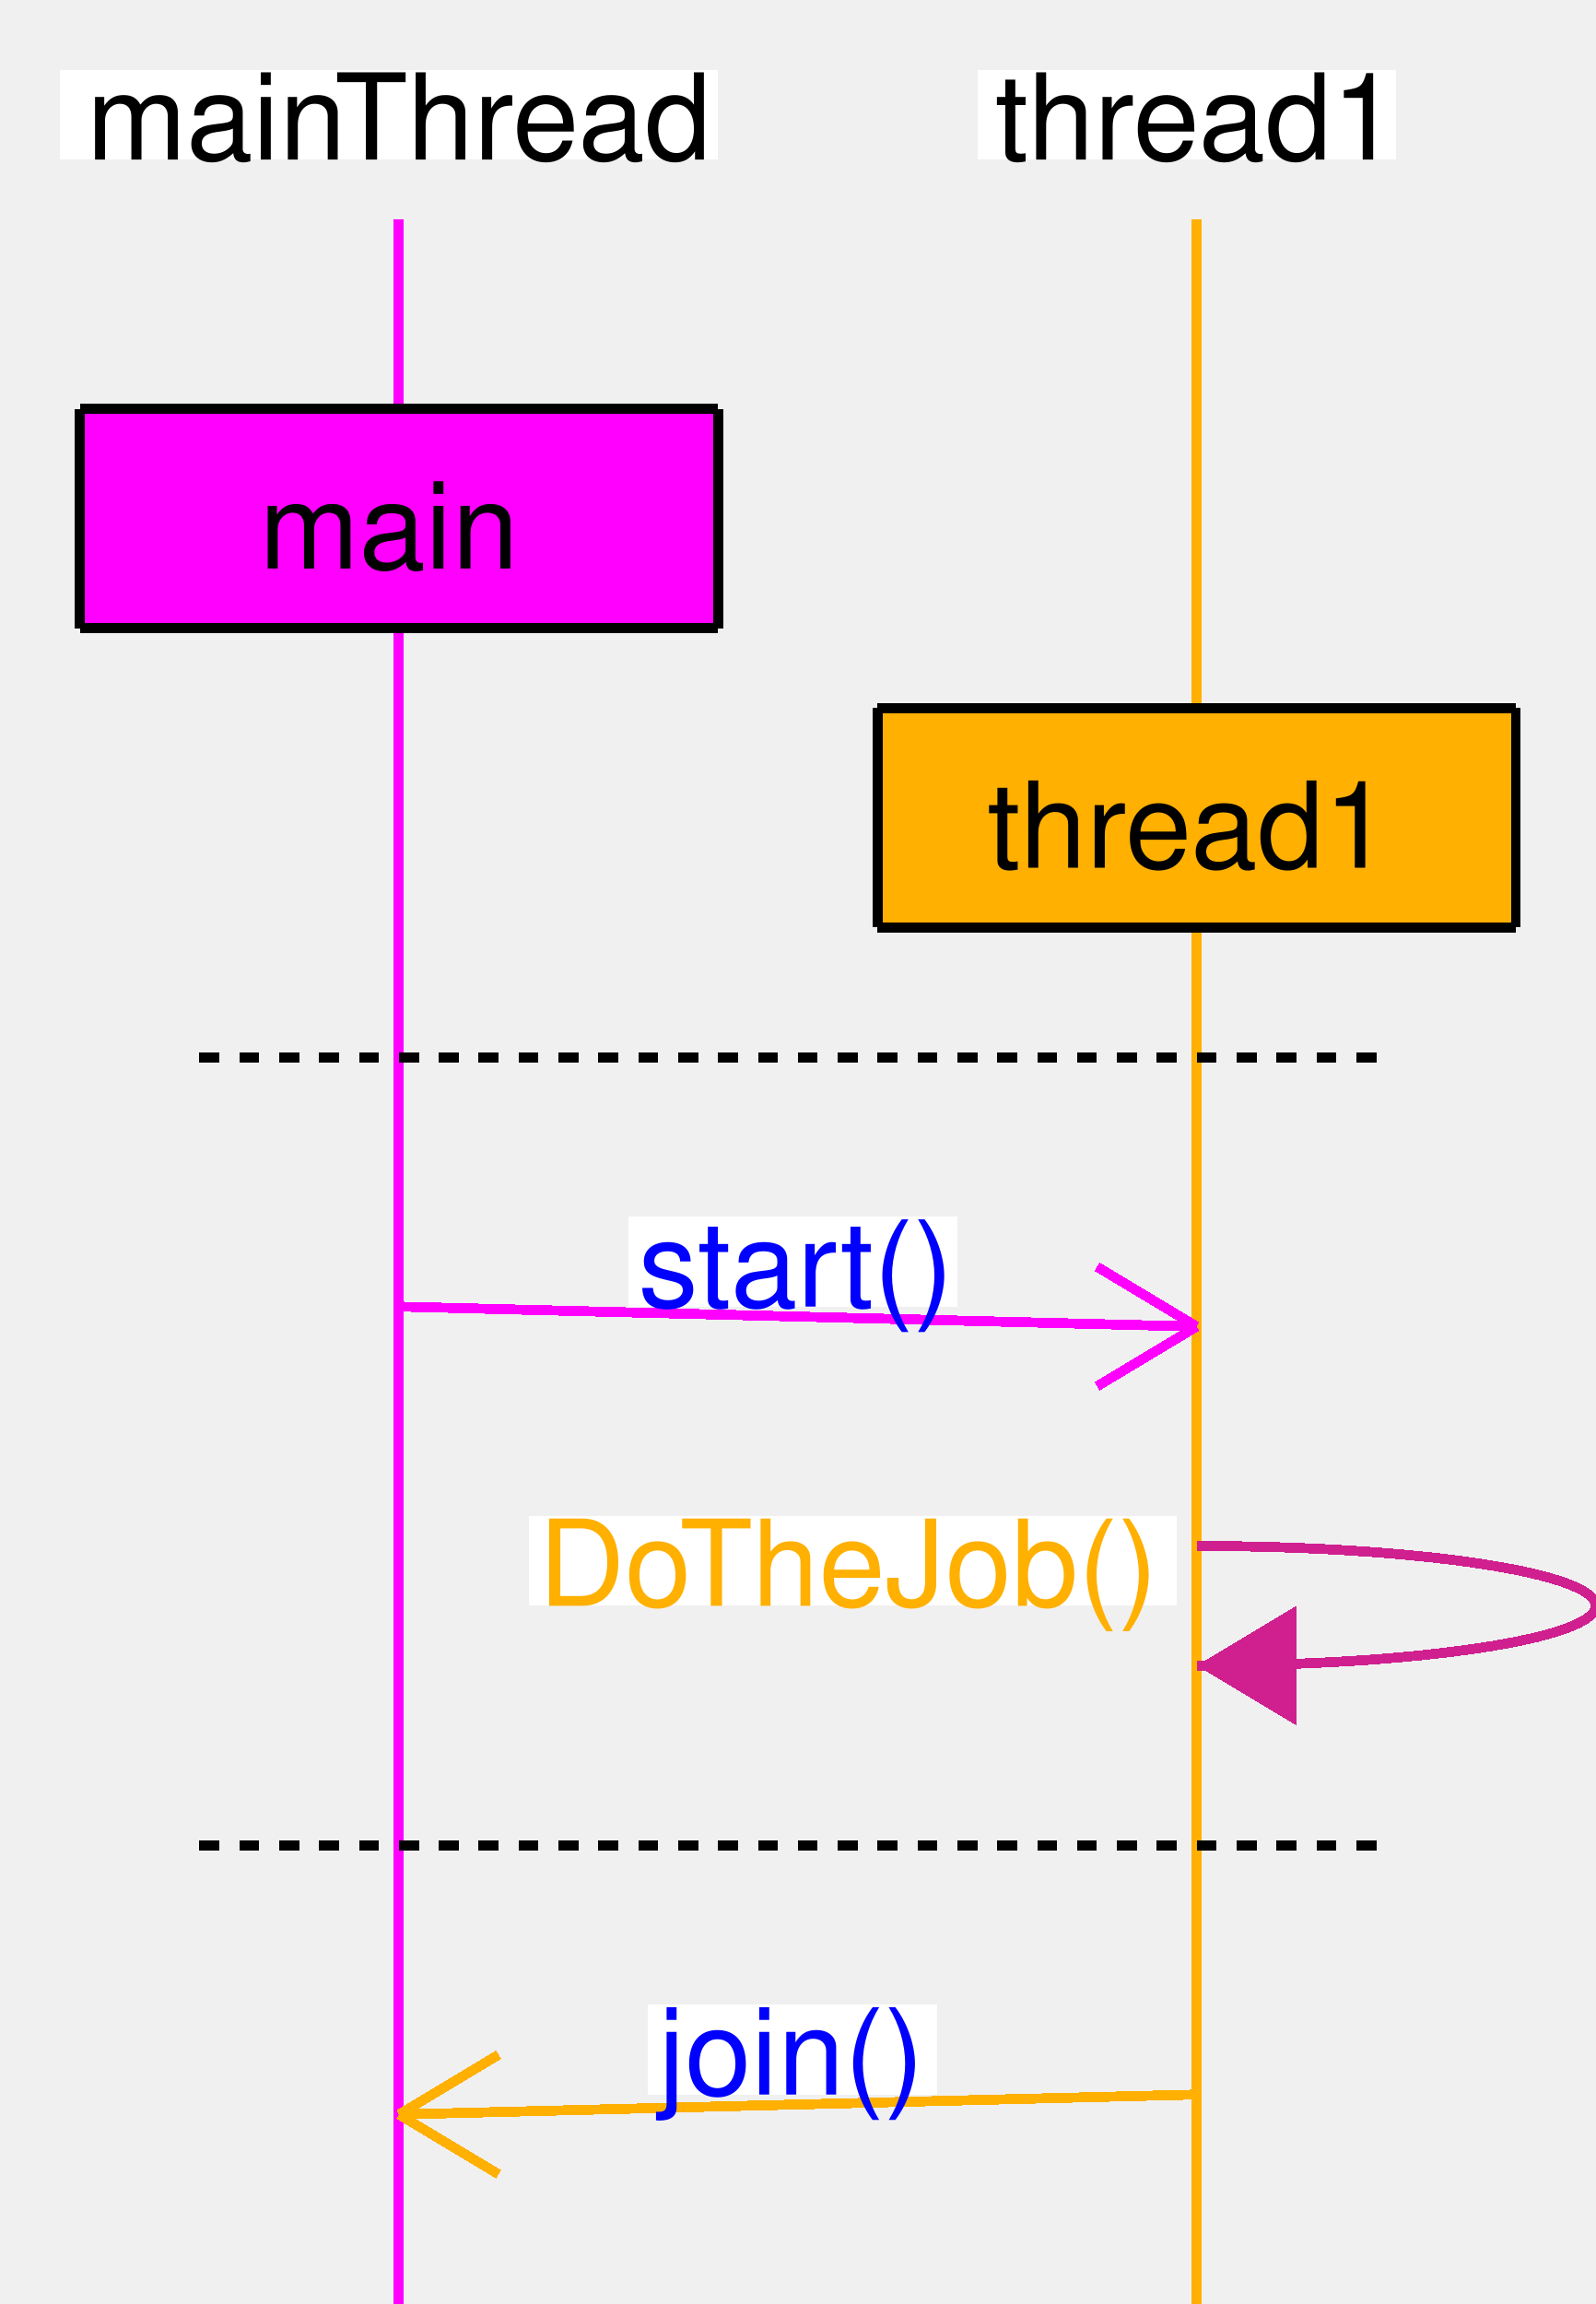
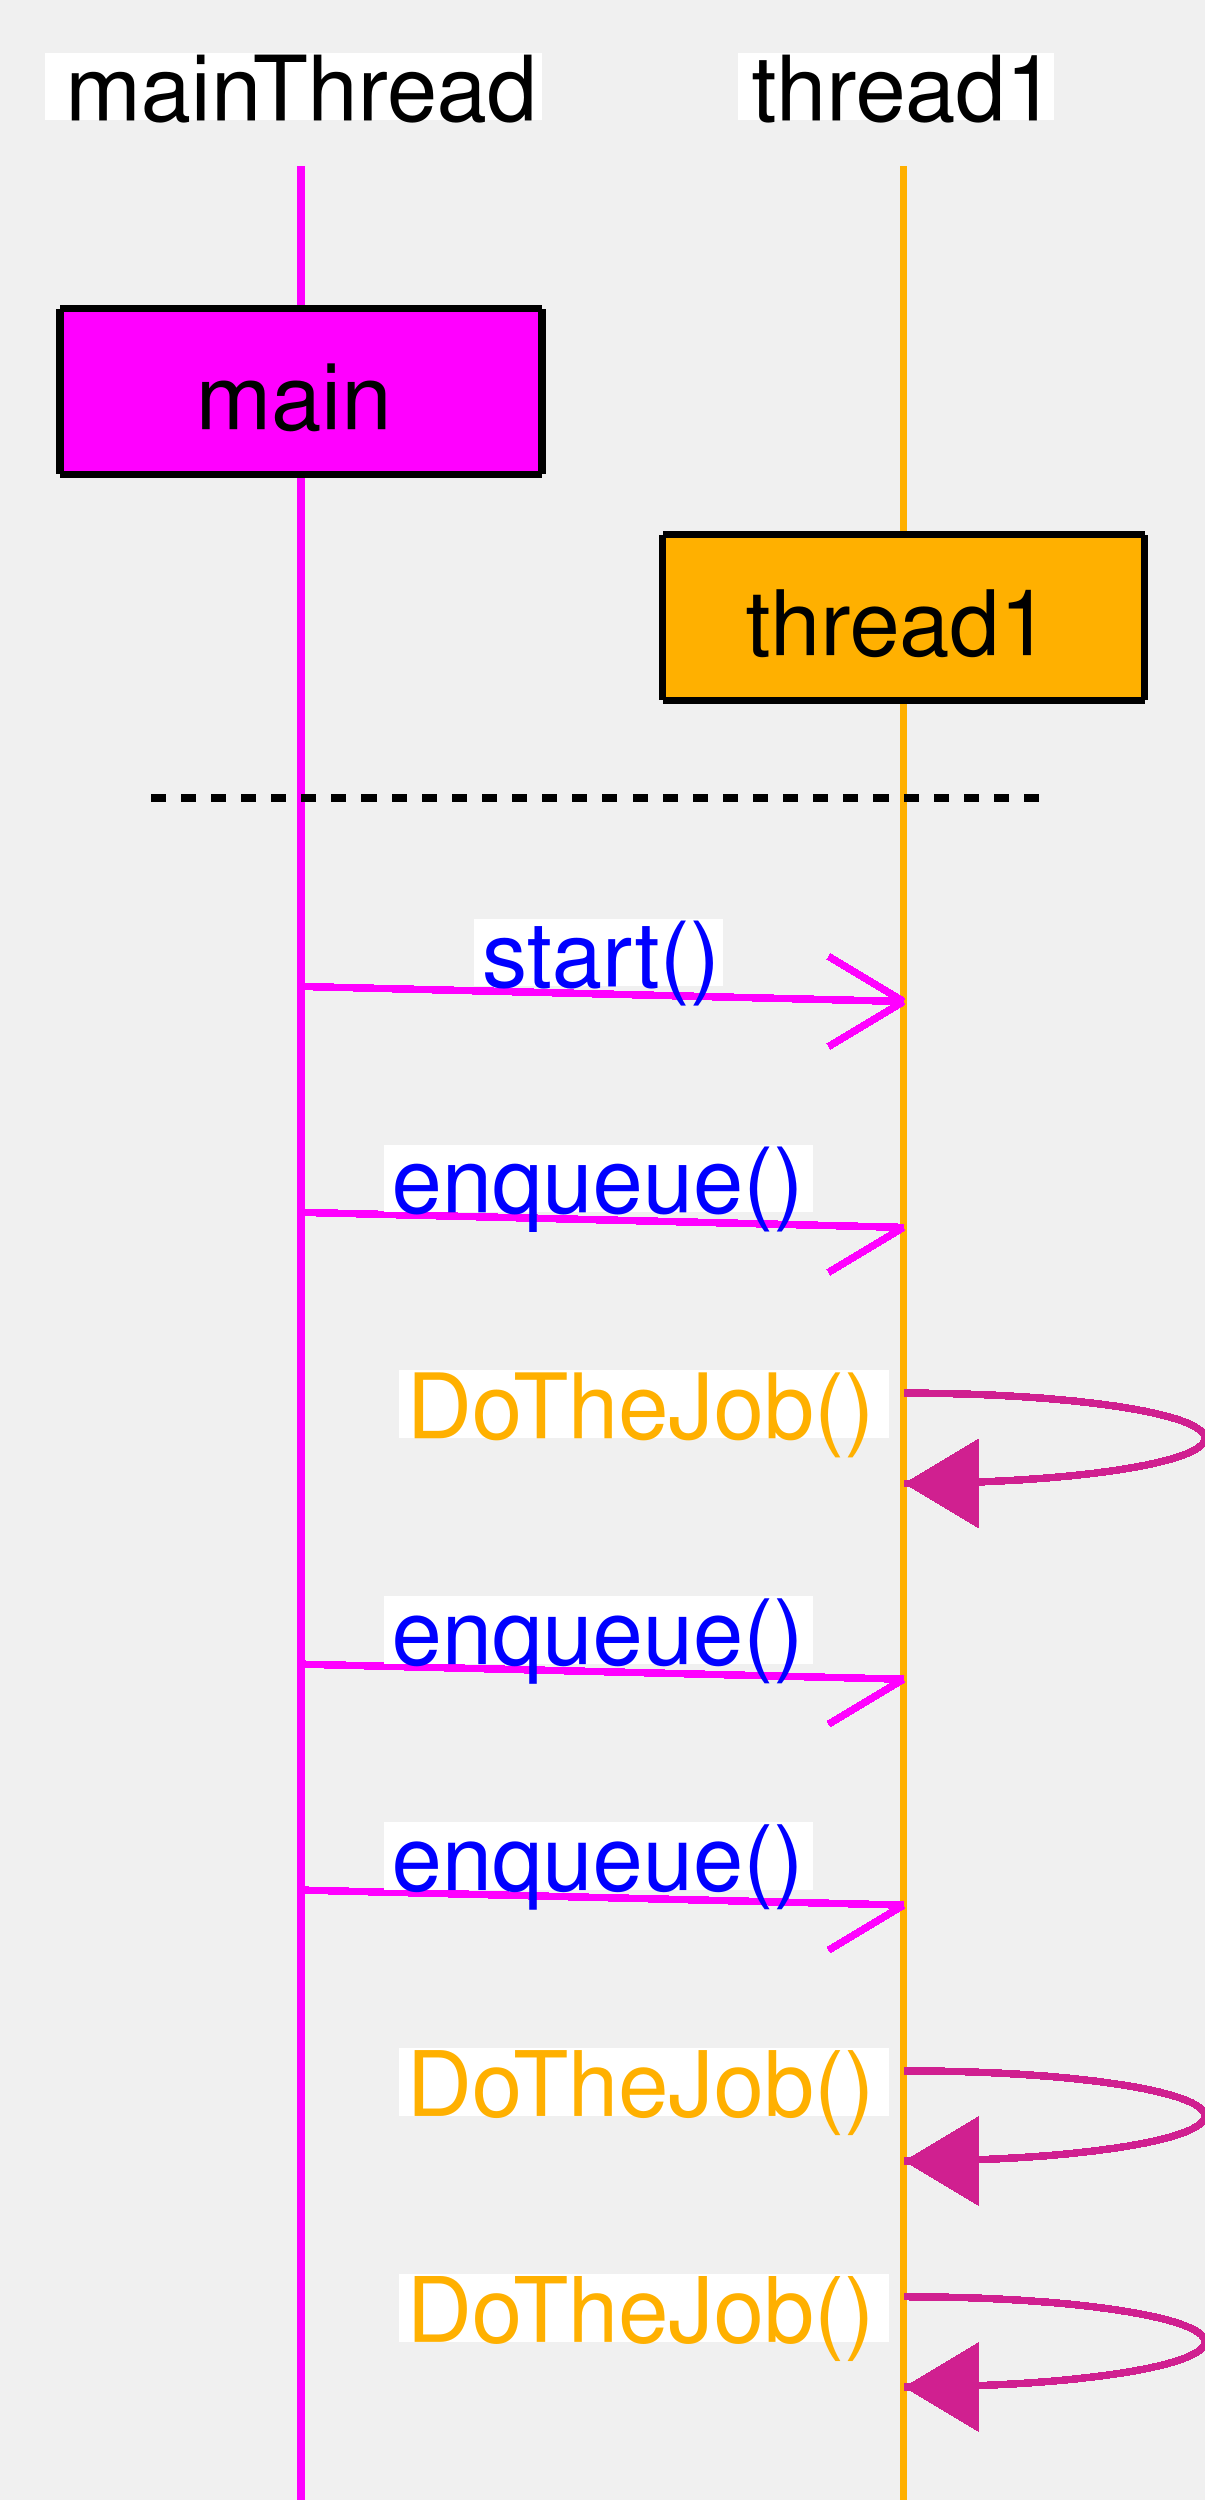
- <svg xmlns="http://www.w3.org/2000/svg" version="1.1" width="160px" height="231px" viewBox="0 0 160 231" shape-rendering="crispEdges" stroke-width="1" text-rendering="geometricPrecision">
+ <svg xmlns="http://www.w3.org/2000/svg" version="1.1" width="160px" height="332px" viewBox="0 0 160 332" shape-rendering="crispEdges" stroke-width="1" text-rendering="geometricPrecision">
  <polygon fill="white" points="6,7 72,7 72,16 6,16" />
  <text x="40" y="16" textLength="64" font-family="Helvetica" font-size="12" fill="black" text-anchor="middle">

mainThread
</text>
  <polygon fill="white" points="98,7 140,7 140,16 98,16" />
  <text x="120" y="16" textLength="41" font-family="Helvetica" font-size="12" fill="black" text-anchor="middle">

thread1
</text>
  <line x1="40" y1="22" x2="40" y2="41" stroke="#FF00FF" />
  <line x1="120" y1="22" x2="120" y2="41" stroke="#FFB000" />
  <line x1="40" y1="41" x2="40" y2="71" stroke="#FF00FF" />
  <line x1="120" y1="41" x2="120" y2="71" stroke="#FFB000" />
  <polygon fill="#FF00FF" points="8,41 72,41 72,63 8,63" />
  <line x1="8" y1="41" x2="72" y2="41" stroke="black" />
  <line x1="8" y1="63" x2="72" y2="63" stroke="black" />
  <line x1="8" y1="41" x2="8" y2="63" stroke="black" />
  <line x1="72" y1="41" x2="72" y2="63" stroke="black" />
  <polygon fill="#FF00FF" points="25,48 53,48 53,57 25,57" />
  <text x="26" y="57" textLength="26" font-family="Helvetica" font-size="12" fill="black">
main
</text>
  <line x1="40" y1="71" x2="40" y2="101" stroke="#FF00FF" />
  <line x1="120" y1="71" x2="120" y2="101" stroke="#FFB000" />
  <polygon fill="#FFB000" points="88,71 152,71 152,93 88,93" />
  <line x1="88" y1="71" x2="152" y2="71" stroke="black" />
  <line x1="88" y1="93" x2="152" y2="93" stroke="black" />
  <line x1="88" y1="71" x2="88" y2="93" stroke="black" />
  <line x1="152" y1="71" x2="152" y2="93" stroke="black" />
  <polygon fill="#FFB000" points="98,78 141,78 141,87 98,87" />
  <text x="99" y="87" textLength="41" font-family="Helvetica" font-size="12" fill="black">
thread1
</text>
  <line x1="40" y1="101" x2="40" y2="120" stroke="#FF00FF" />
  <line x1="120" y1="101" x2="120" y2="120" stroke="#FFB000" />
  <line x1="20" y1="106" x2="140" y2="106" stroke="black" stroke-dasharray="2,2" />
  <line x1="40" y1="120" x2="40" y2="150" stroke="#FF00FF" />
  <line x1="120" y1="120" x2="120" y2="150" stroke="#FFB000" />
  <line x1="40" y1="131" x2="120" y2="133" stroke="#FF00FF" />
  <line x1="120" y1="133" x2="110" y2="139" stroke="#FF00FF" />
  <line x1="110" y1="127" x2="120" y2="133" stroke="#FF00FF" />
  <polygon fill="white" points="63,122 96,122 96,131 63,131" />
  <text x="64" y="131" textLength="31" font-family="Helvetica" font-size="12" fill="blue">
start()
</text>
  <line x1="40" y1="150" x2="40" y2="180" stroke="#FF00FF" />
  <line x1="120" y1="150" x2="120" y2="180" stroke="#FFB000" />
-   <path d="M 120 155 A40,6 0 0,1 120,167" stroke="#D02090" fill="none" />
-   <polygon fill="#D02090" points="120,167 130,173 130,161" />
-   <polygon fill="white" points="53,152 118,152 118,161 53,161" />
-   <text x="54" y="161" textLength="63" font-family="Helvetica" font-size="12" fill="#FFB000">
+   <line x1="40" y1="161" x2="120" y2="163" stroke="#FF00FF" />
+   <line x1="120" y1="163" x2="110" y2="169" stroke="#FF00FF" />
+   <polygon fill="white" points="51,152 108,152 108,161 51,161" />
+   <text x="52" y="161" textLength="55" font-family="Helvetica" font-size="12" fill="blue">
+ enqueue()
+ </text>
+   <line x1="40" y1="180" x2="40" y2="210" stroke="#FF00FF" />
+   <line x1="120" y1="180" x2="120" y2="210" stroke="#FFB000" />
+   <path d="M 120 185 A40,6 0 0,1 120,197" stroke="#D02090" fill="none" />
+   <polygon fill="#D02090" points="120,197 130,203 130,191" />
+   <polygon fill="white" points="53,182 118,182 118,191 53,191" />
+   <text x="54" y="191" textLength="63" font-family="Helvetica" font-size="12" fill="#FFB000">
DoTheJob()
</text>
-   <line x1="40" y1="180" x2="40" y2="199" stroke="#FF00FF" />
-   <line x1="120" y1="180" x2="120" y2="199" stroke="#FFB000" />
-   <line x1="20" y1="185" x2="140" y2="185" stroke="black" stroke-dasharray="2,2" />
-   <line x1="40" y1="199" x2="40" y2="229" stroke="#FF00FF" />
-   <line x1="120" y1="199" x2="120" y2="229" stroke="#FFB000" />
-   <line x1="120" y1="210" x2="40" y2="212" stroke="#FFB000" />
-   <line x1="40" y1="212" x2="50" y2="218" stroke="#FFB000" />
-   <line x1="40" y1="212" x2="50" y2="206" stroke="#FFB000" />
-   <polygon fill="white" points="65,201 94,201 94,210 65,210" />
-   <text x="66" y="210" textLength="27" font-family="Helvetica" font-size="12" fill="blue">
- join()
+   <line x1="40" y1="210" x2="40" y2="240" stroke="#FF00FF" />
+   <line x1="120" y1="210" x2="120" y2="240" stroke="#FFB000" />
+   <line x1="40" y1="221" x2="120" y2="223" stroke="#FF00FF" />
+   <line x1="120" y1="223" x2="110" y2="229" stroke="#FF00FF" />
+   <polygon fill="white" points="51,212 108,212 108,221 51,221" />
+   <text x="52" y="221" textLength="55" font-family="Helvetica" font-size="12" fill="blue">
+ enqueue()
</text>
-   <line x1="40" y1="221" x2="40" y2="231" stroke="#FF00FF" />
-   <line x1="120" y1="221" x2="120" y2="231" stroke="#FFB000" />
+   <line x1="40" y1="240" x2="40" y2="270" stroke="#FF00FF" />
+   <line x1="120" y1="240" x2="120" y2="270" stroke="#FFB000" />
+   <line x1="40" y1="251" x2="120" y2="253" stroke="#FF00FF" />
+   <line x1="120" y1="253" x2="110" y2="259" stroke="#FF00FF" />
+   <polygon fill="white" points="51,242 108,242 108,251 51,251" />
+   <text x="52" y="251" textLength="55" font-family="Helvetica" font-size="12" fill="blue">
+ enqueue()
+ </text>
+   <line x1="40" y1="270" x2="40" y2="300" stroke="#FF00FF" />
+   <line x1="120" y1="270" x2="120" y2="300" stroke="#FFB000" />
+   <path d="M 120 275 A40,6 0 0,1 120,287" stroke="#D02090" fill="none" />
+   <polygon fill="#D02090" points="120,287 130,293 130,281" />
+   <polygon fill="white" points="53,272 118,272 118,281 53,281" />
+   <text x="54" y="281" textLength="63" font-family="Helvetica" font-size="12" fill="#FFB000">
+ DoTheJob()
+ </text>
+   <line x1="40" y1="300" x2="40" y2="330" stroke="#FF00FF" />
+   <line x1="120" y1="300" x2="120" y2="330" stroke="#FFB000" />
+   <path d="M 120 305 A40,6 0 0,1 120,317" stroke="#D02090" fill="none" />
+   <polygon fill="#D02090" points="120,317 130,323 130,311" />
+   <polygon fill="white" points="53,302 118,302 118,311 53,311" />
+   <text x="54" y="311" textLength="63" font-family="Helvetica" font-size="12" fill="#FFB000">
+ DoTheJob()
+ </text>
+   <line x1="40" y1="322" x2="40" y2="332" stroke="#FF00FF" />
+   <line x1="120" y1="322" x2="120" y2="332" stroke="#FFB000" />
</svg>
